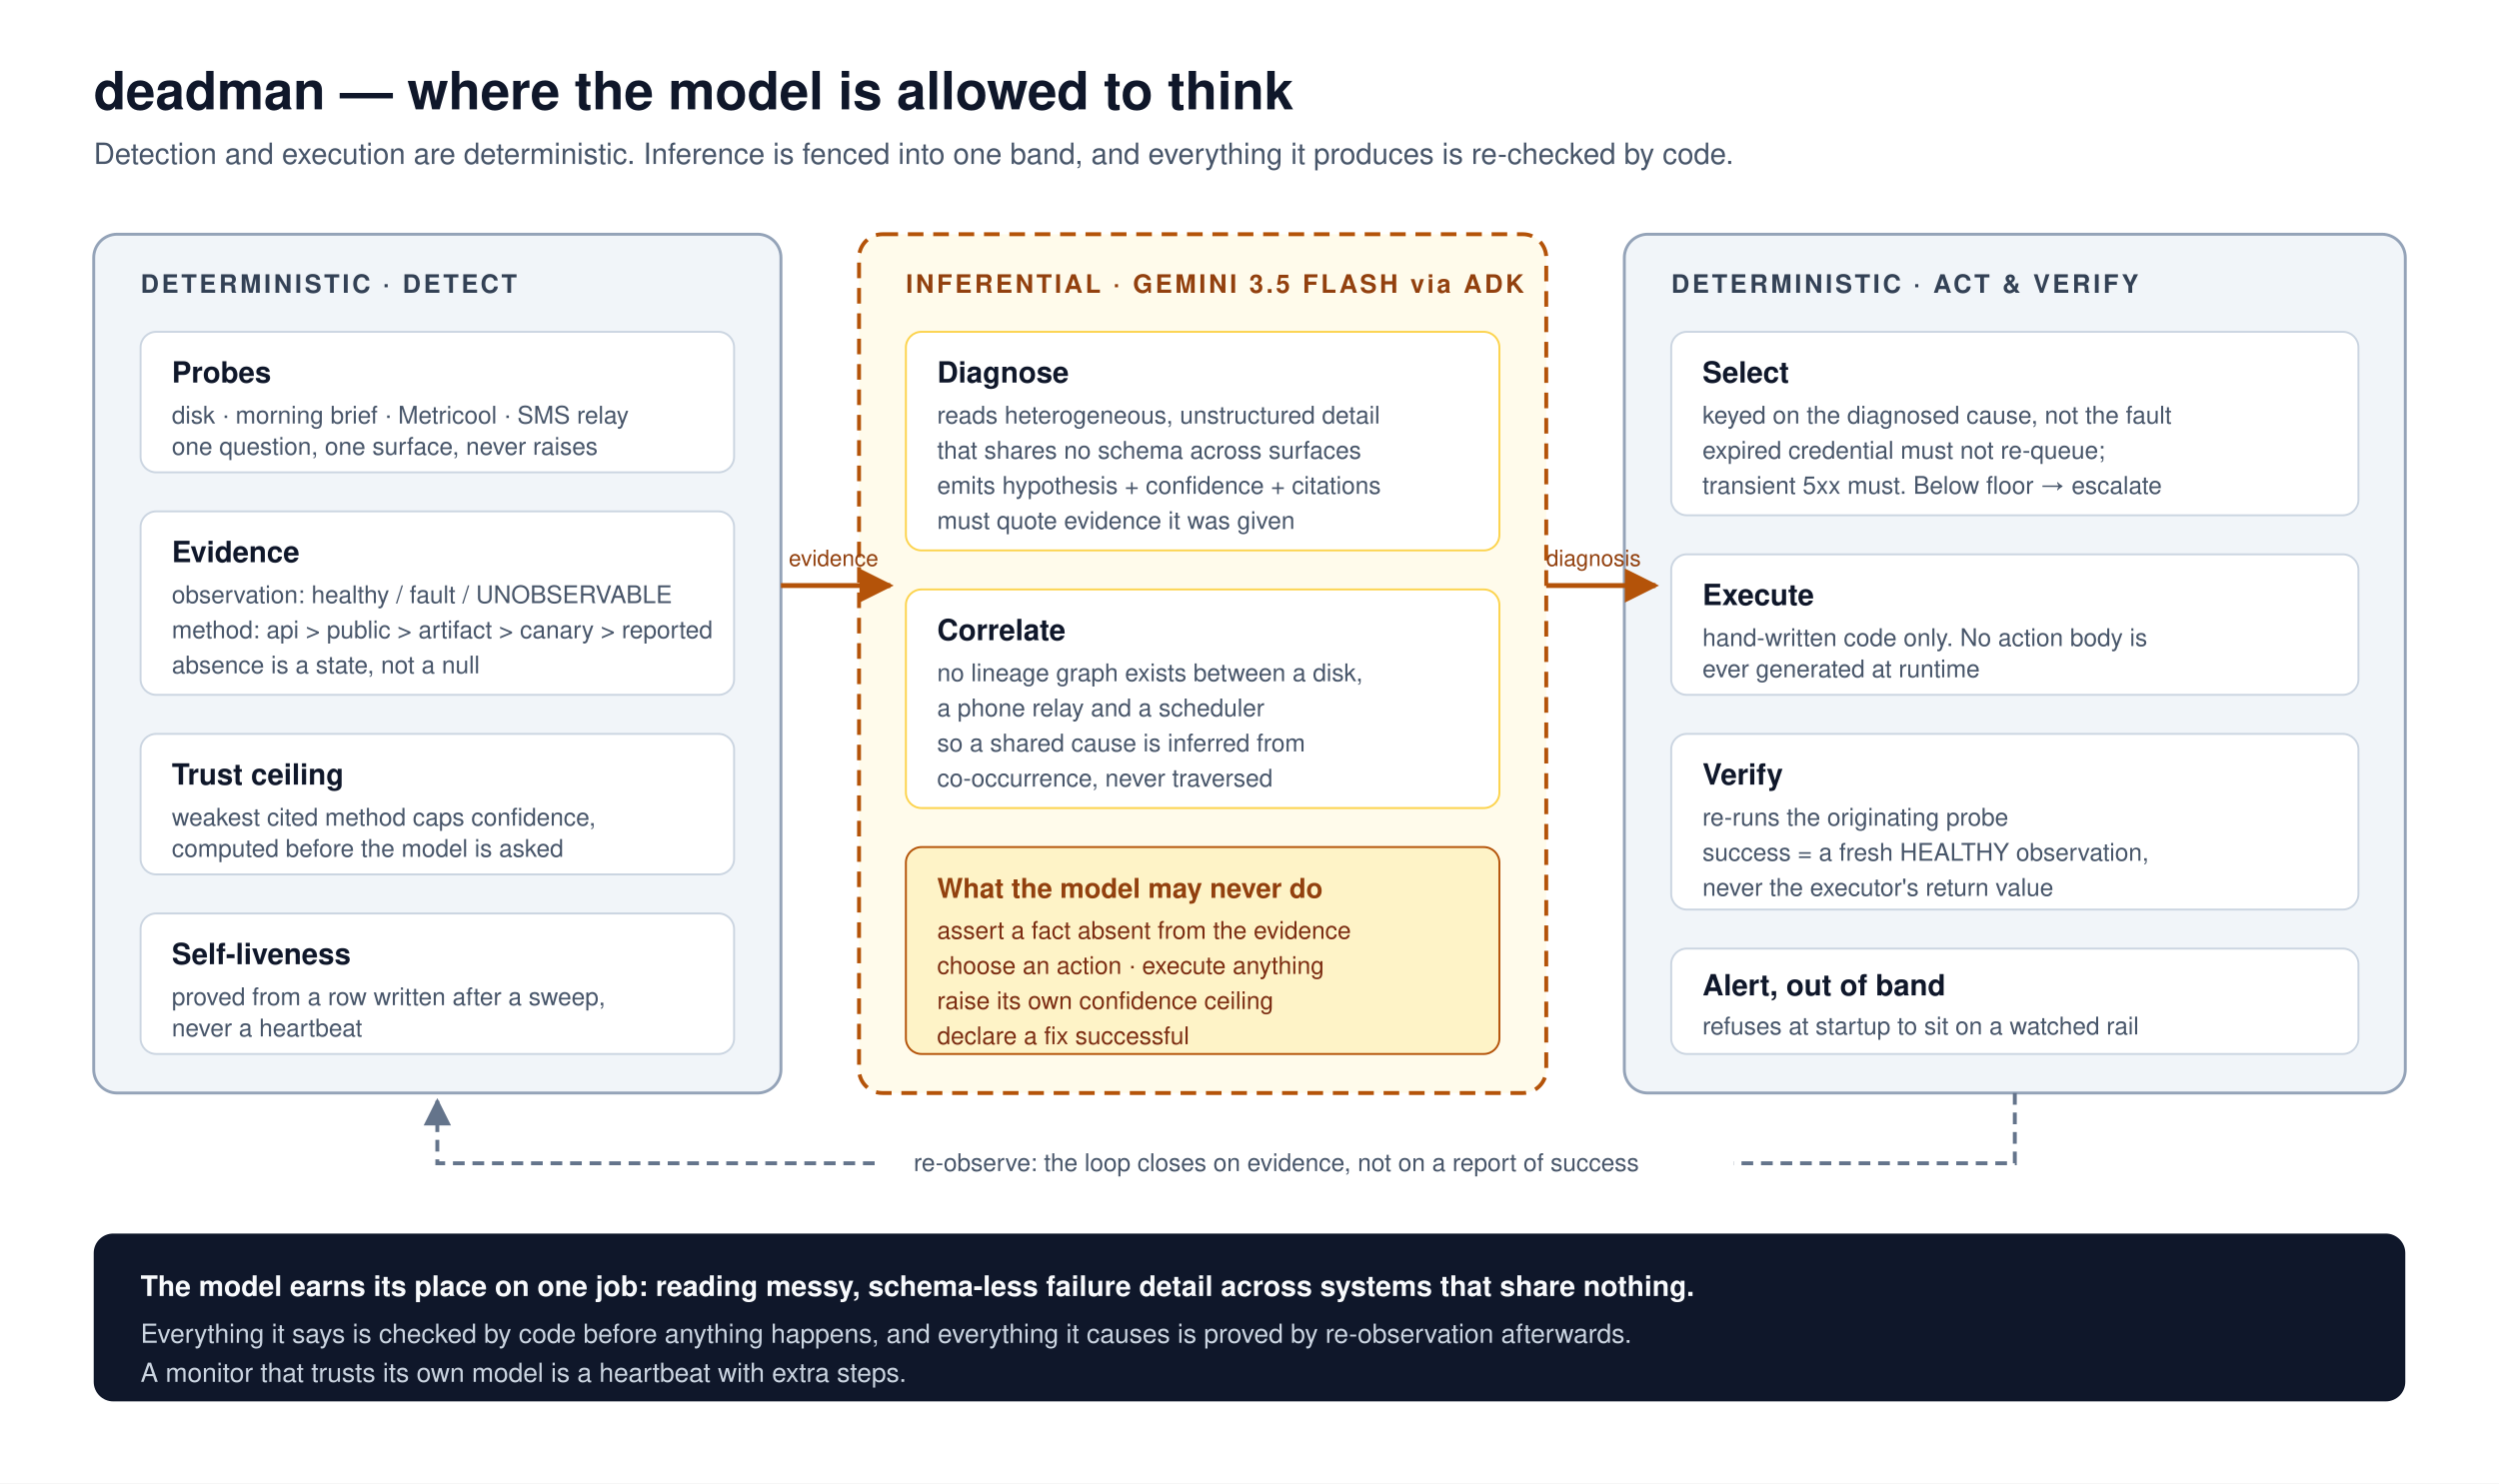
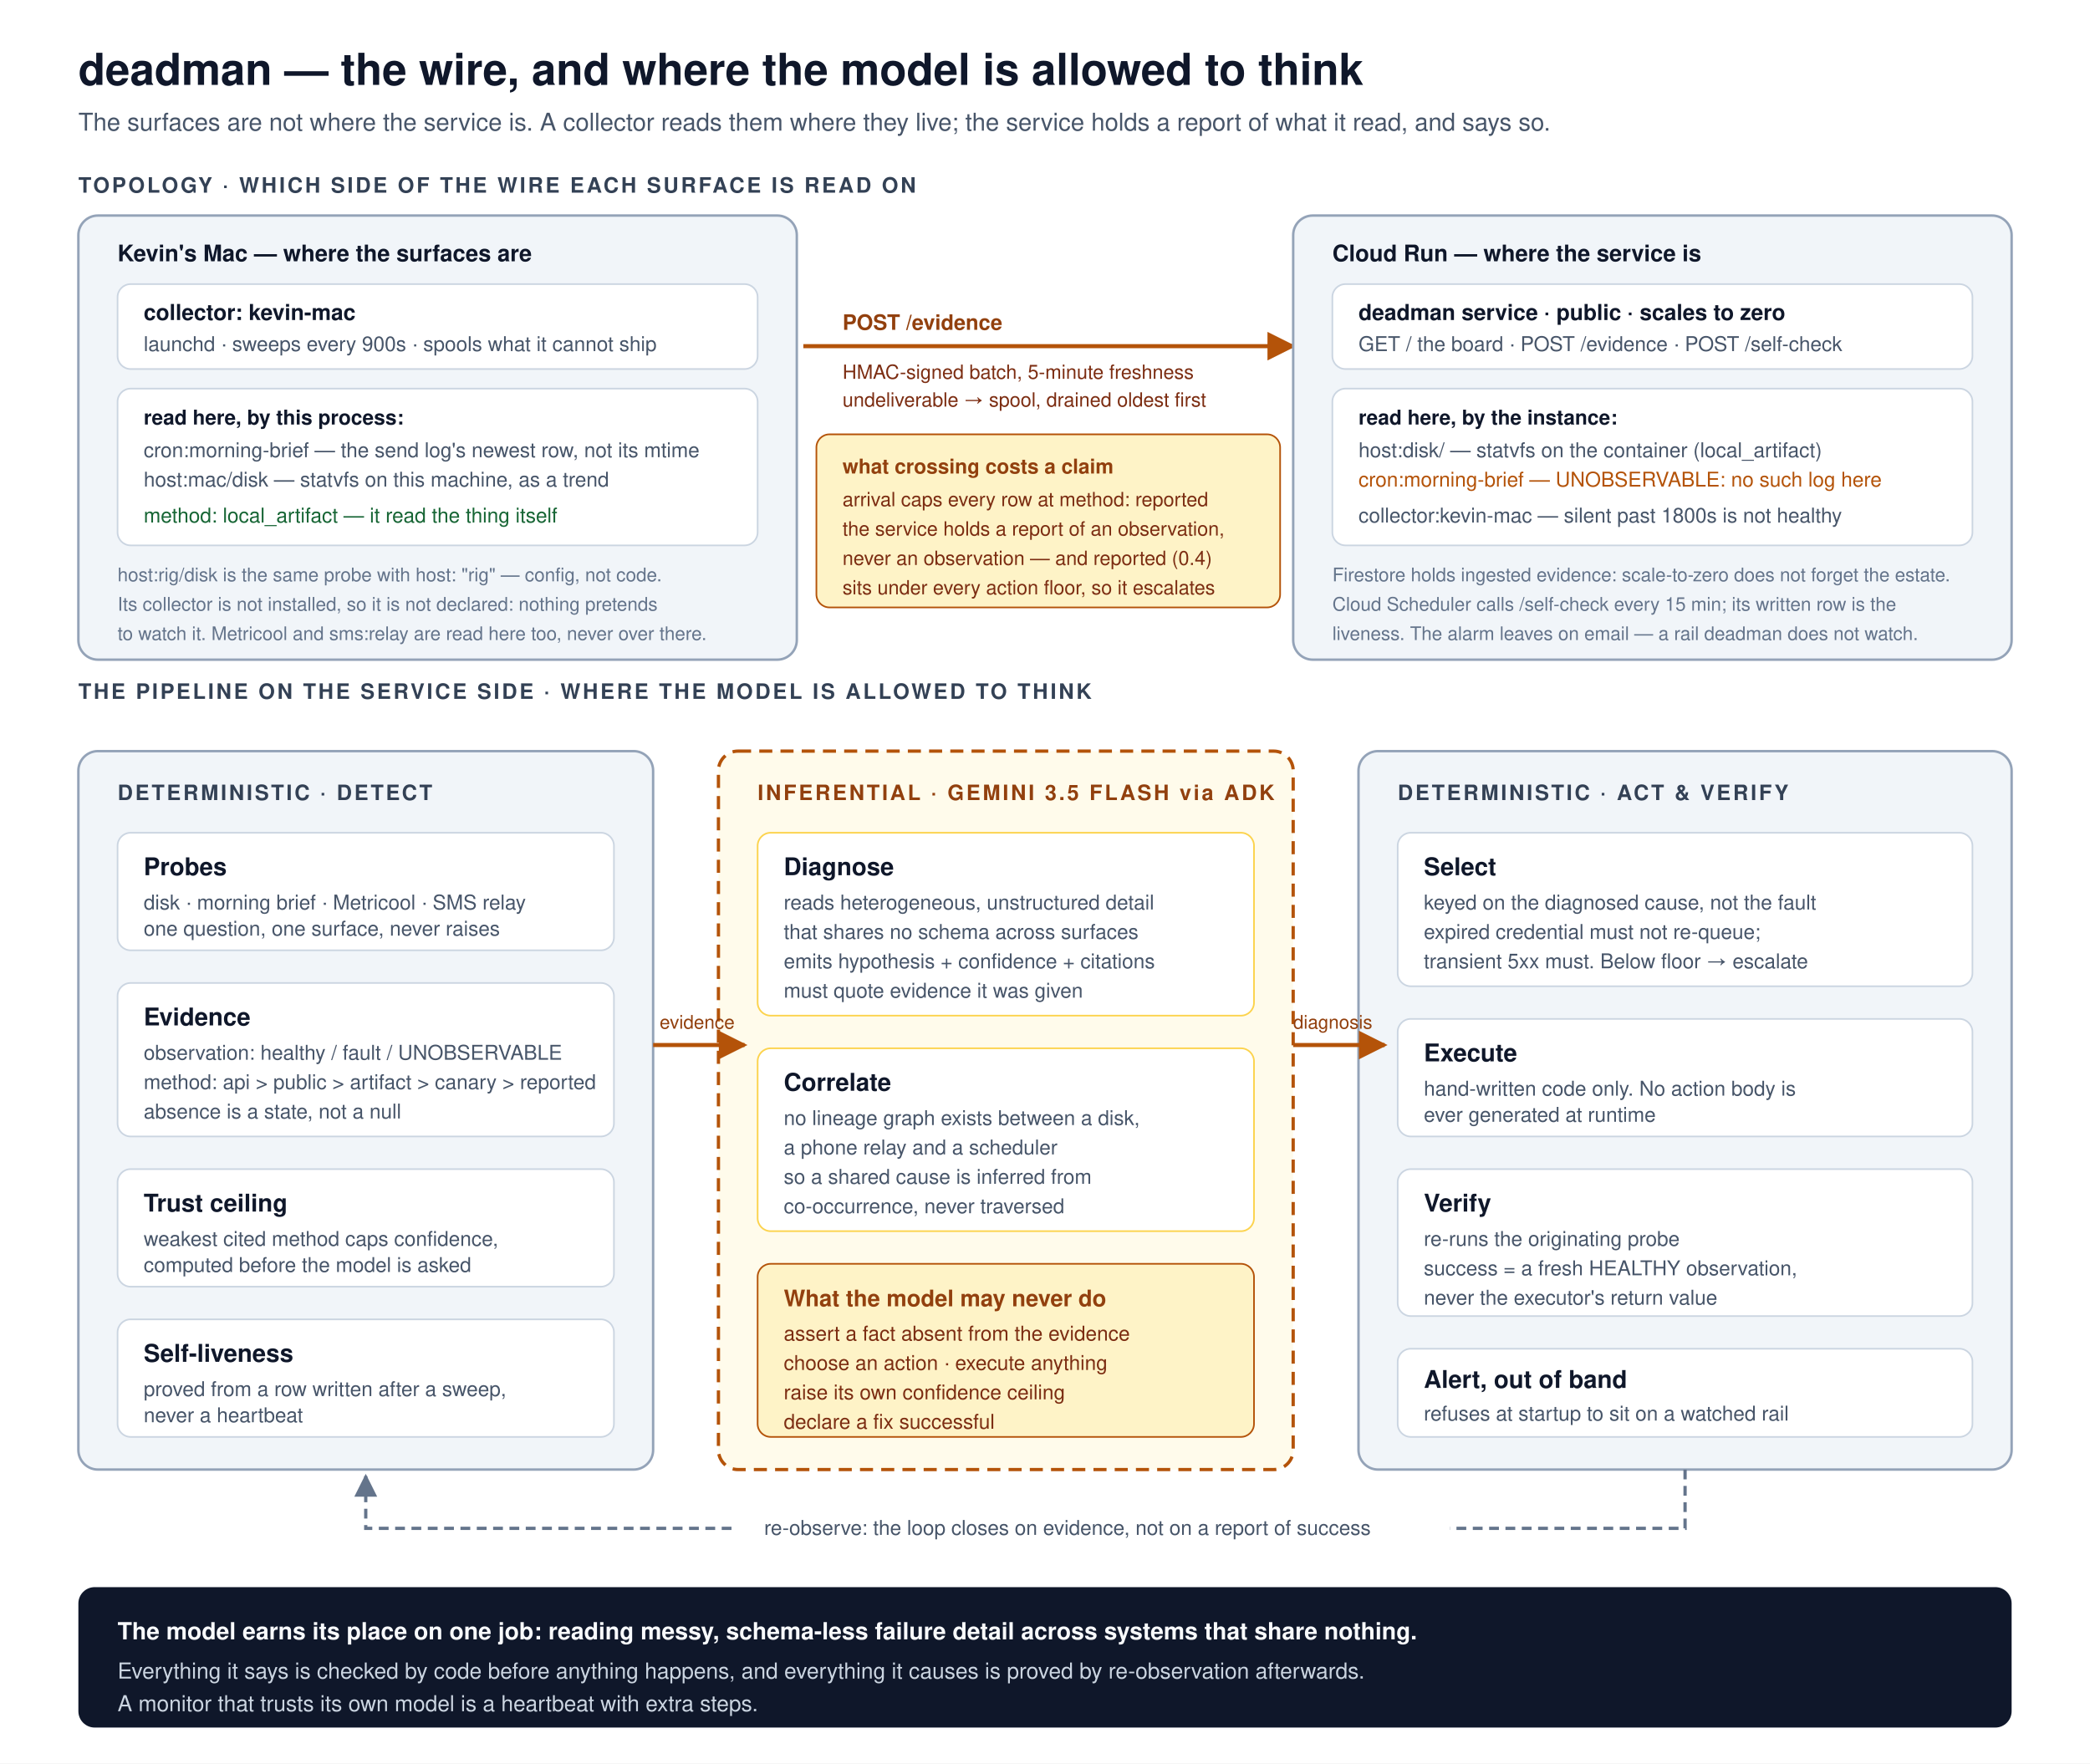
- <svg xmlns="http://www.w3.org/2000/svg" width="1280" height="760" viewBox="0 0 1280 760" font-family="Helvetica Neue, Helvetica, Arial, sans-serif">
+ <svg xmlns="http://www.w3.org/2000/svg" width="1280" height="1080" viewBox="0 0 1280 1080" font-family="Helvetica Neue, Helvetica, Arial, sans-serif">
  <defs>
    <marker id="arrow" viewBox="0 0 10 10" refX="9" refY="5" markerWidth="7" markerHeight="7" orient="auto-start-reverse">
      <path d="M 0 0 L 10 5 L 0 10 z" fill="#64748b" />
    </marker>
    <marker id="arrowAmber" viewBox="0 0 10 10" refX="9" refY="5" markerWidth="7" markerHeight="7" orient="auto-start-reverse">
      <path d="M 0 0 L 10 5 L 0 10 z" fill="#b45309" />
    </marker>
  </defs>
-   <rect width="1280" height="760" fill="#ffffff" />
-   <text x="48" y="56" font-size="27" font-weight="700" fill="#0f172a">deadman — where the model is allowed to think</text>
-   <text x="48" y="84" font-size="15" fill="#475569">Detection and execution are deterministic. Inference is fenced into one band, and everything it produces is re-checked by code.</text>
-   <rect x="48" y="120" width="352" height="440" rx="12" fill="#f1f5f9" stroke="#94a3b8" stroke-width="1.5" />
-   <text x="72" y="150" font-size="13" font-weight="700" fill="#334155" letter-spacing="1.4">DETERMINISTIC · DETECT</text>
-   <rect x="72" y="170" width="304" height="72" rx="8" fill="#ffffff" stroke="#cbd5e1" />
-   <text x="88" y="196" font-size="15" font-weight="600" fill="#0f172a">Probes</text>
-   <text x="88" y="217" font-size="12.5" fill="#475569">disk · morning brief · Metricool · SMS relay</text>
-   <text x="88" y="233" font-size="12.5" fill="#475569">one question, one surface, never raises</text>
-   <rect x="72" y="262" width="304" height="94" rx="8" fill="#ffffff" stroke="#cbd5e1" />
-   <text x="88" y="288" font-size="15" font-weight="600" fill="#0f172a">Evidence</text>
-   <text x="88" y="309" font-size="12.5" fill="#475569">observation: healthy / fault / UNOBSERVABLE</text>
-   <text x="88" y="327" font-size="12.5" fill="#475569">method: api &gt; public &gt; artifact &gt; canary &gt; reported</text>
-   <text x="88" y="345" font-size="12.5" fill="#475569">absence is a state, not a null</text>
-   <rect x="72" y="376" width="304" height="72" rx="8" fill="#ffffff" stroke="#cbd5e1" />
-   <text x="88" y="402" font-size="15" font-weight="600" fill="#0f172a">Trust ceiling</text>
-   <text x="88" y="423" font-size="12.5" fill="#475569">weakest cited method caps confidence,</text>
-   <text x="88" y="439" font-size="12.5" fill="#475569">computed before the model is asked</text>
-   <rect x="72" y="468" width="304" height="72" rx="8" fill="#ffffff" stroke="#cbd5e1" />
-   <text x="88" y="494" font-size="15" font-weight="600" fill="#0f172a">Self-liveness</text>
-   <text x="88" y="515" font-size="12.5" fill="#475569">proved from a row written after a sweep,</text>
-   <text x="88" y="531" font-size="12.5" fill="#475569">never a heartbeat</text>
-   <rect x="440" y="120" width="352" height="440" rx="12" fill="#fffbeb" stroke="#b45309" stroke-width="2" stroke-dasharray="8 5" />
-   <text x="464" y="150" font-size="13" font-weight="700" fill="#92400e" letter-spacing="1.4">INFERENTIAL · GEMINI 3.5 FLASH via ADK</text>
-   <rect x="464" y="170" width="304" height="112" rx="8" fill="#ffffff" stroke="#fcd34d" />
-   <text x="480" y="196" font-size="15" font-weight="600" fill="#0f172a">Diagnose</text>
-   <text x="480" y="217" font-size="12.5" fill="#475569">reads heterogeneous, unstructured detail</text>
-   <text x="480" y="235" font-size="12.5" fill="#475569">that shares no schema across surfaces</text>
-   <text x="480" y="253" font-size="12.5" fill="#475569">emits hypothesis + confidence + citations</text>
-   <text x="480" y="271" font-size="12.5" fill="#475569">must quote evidence it was given</text>
-   <rect x="464" y="302" width="304" height="112" rx="8" fill="#ffffff" stroke="#fcd34d" />
-   <text x="480" y="328" font-size="15" font-weight="600" fill="#0f172a">Correlate</text>
-   <text x="480" y="349" font-size="12.5" fill="#475569">no lineage graph exists between a disk,</text>
-   <text x="480" y="367" font-size="12.5" fill="#475569">a phone relay and a scheduler</text>
-   <text x="480" y="385" font-size="12.5" fill="#475569">so a shared cause is inferred from</text>
-   <text x="480" y="403" font-size="12.5" fill="#475569">co-occurrence, never traversed</text>
-   <rect x="464" y="434" width="304" height="106" rx="8" fill="#fef3c7" stroke="#b45309" />
-   <text x="480" y="460" font-size="14" font-weight="700" fill="#92400e">What the model may never do</text>
-   <text x="480" y="481" font-size="12.5" fill="#7c2d12">assert a fact absent from the evidence</text>
-   <text x="480" y="499" font-size="12.5" fill="#7c2d12">choose an action · execute anything</text>
-   <text x="480" y="517" font-size="12.5" fill="#7c2d12">raise its own confidence ceiling</text>
-   <text x="480" y="535" font-size="12.5" fill="#7c2d12">declare a fix successful</text>
-   <rect x="832" y="120" width="400" height="440" rx="12" fill="#f1f5f9" stroke="#94a3b8" stroke-width="1.5" />
-   <text x="856" y="150" font-size="13" font-weight="700" fill="#334155" letter-spacing="1.4">DETERMINISTIC · ACT &amp; VERIFY</text>
-   <rect x="856" y="170" width="352" height="94" rx="8" fill="#ffffff" stroke="#cbd5e1" />
-   <text x="872" y="196" font-size="15" font-weight="600" fill="#0f172a">Select</text>
-   <text x="872" y="217" font-size="12.5" fill="#475569">keyed on the diagnosed cause, not the fault</text>
-   <text x="872" y="235" font-size="12.5" fill="#475569">expired credential must not re-queue;</text>
-   <text x="872" y="253" font-size="12.5" fill="#475569">transient 5xx must. Below floor → escalate</text>
-   <rect x="856" y="284" width="352" height="72" rx="8" fill="#ffffff" stroke="#cbd5e1" />
-   <text x="872" y="310" font-size="15" font-weight="600" fill="#0f172a">Execute</text>
-   <text x="872" y="331" font-size="12.5" fill="#475569">hand-written code only. No action body is</text>
-   <text x="872" y="347" font-size="12.5" fill="#475569">ever generated at runtime</text>
-   <rect x="856" y="376" width="352" height="90" rx="8" fill="#ffffff" stroke="#cbd5e1" />
-   <text x="872" y="402" font-size="15" font-weight="600" fill="#0f172a">Verify</text>
-   <text x="872" y="423" font-size="12.5" fill="#475569">re-runs the originating probe</text>
-   <text x="872" y="441" font-size="12.5" fill="#475569">success = a fresh HEALTHY observation,</text>
-   <text x="872" y="459" font-size="12.5" fill="#475569">never the executor's return value</text>
-   <rect x="856" y="486" width="352" height="54" rx="8" fill="#ffffff" stroke="#cbd5e1" />
-   <text x="872" y="510" font-size="15" font-weight="600" fill="#0f172a">Alert, out of band</text>
-   <text x="872" y="530" font-size="12.5" fill="#475569">refuses at startup to sit on a watched rail</text>
-   <line x1="400" y1="300" x2="456" y2="300" stroke="#b45309" stroke-width="2.5" marker-end="url(#arrowAmber)" />
-   <text x="404" y="290" font-size="11.5" fill="#92400e">evidence</text>
-   <line x1="792" y1="300" x2="848" y2="300" stroke="#b45309" stroke-width="2.5" marker-end="url(#arrowAmber)" />
-   <text x="792" y="290" font-size="11.5" fill="#92400e">diagnosis</text>
-   <path d="M 1032 560 L 1032 596 L 224 596 L 224 564" fill="none" stroke="#64748b" stroke-width="2" stroke-dasharray="6 4" marker-end="url(#arrow)" />
-   <rect x="448" y="583" width="440" height="24" fill="#ffffff" />
-   <text x="468" y="600" font-size="12.5" fill="#475569">re-observe: the loop closes on evidence, not on a report of success</text>
-   <rect x="48" y="632" width="1184" height="86" rx="10" fill="#0f172a" />
-   <text x="72" y="664" font-size="14.5" font-weight="700" fill="#f8fafc">The model earns its place on one job: reading messy, schema-less failure detail across systems that share nothing.</text>
-   <text x="72" y="688" font-size="13.5" fill="#cbd5e1">Everything it says is checked by code before anything happens, and everything it causes is proved by re-observation afterwards.</text>
-   <text x="72" y="708" font-size="13.5" fill="#cbd5e1">A monitor that trusts its own model is a heartbeat with extra steps.</text>
+   <rect width="1280" height="1080" fill="#ffffff" />
+   <text x="48" y="52" font-size="27" font-weight="700" fill="#0f172a">deadman — the wire, and where the model is allowed to think</text>
+   <text x="48" y="80" font-size="15" fill="#475569">The surfaces are not where the service is. A collector reads them where they live; the service holds a report of what it read, and says so.</text>
+   <text x="48" y="118" font-size="13" font-weight="700" fill="#334155" letter-spacing="1.4">TOPOLOGY · WHICH SIDE OF THE WIRE EACH SURFACE IS READ ON</text>
+   <g id="collector">
+     <rect x="48" y="132" width="440" height="272" rx="12" fill="#f1f5f9" stroke="#94a3b8" stroke-width="1.5" />
+     <text x="72" y="160" font-size="14" font-weight="700" fill="#0f172a">Kevin's Mac — where the surfaces are</text>
+     <rect x="72" y="174" width="392" height="52" rx="8" fill="#ffffff" stroke="#cbd5e1" />
+     <text x="88" y="196" font-size="13.5" font-weight="600" fill="#0f172a">collector: kevin-mac</text>
+     <text x="88" y="215" font-size="12.5" fill="#475569">launchd · sweeps every 900s · spools what it cannot ship</text>
+     <rect x="72" y="238" width="392" height="96" rx="8" fill="#ffffff" stroke="#cbd5e1" />
+     <text x="88" y="260" font-size="12.5" font-weight="600" fill="#0f172a">read here, by this process:</text>
+     <text x="88" y="280" font-size="12.5" fill="#475569">cron:morning-brief — the send log's newest row, not its mtime</text>
+     <text x="88" y="298" font-size="12.5" fill="#475569">host:mac/disk — statvfs on this machine, as a trend</text>
+     <text x="88" y="320" font-size="12.5" fill="#166534">method: local_artifact — it read the thing itself</text>
+     <text x="72" y="356" font-size="11.5" fill="#64748b">host:rig/disk is the same probe with host: "rig" — config, not code.</text>
+     <text x="72" y="374" font-size="11.5" fill="#64748b">Its collector is not installed, so it is not declared: nothing pretends</text>
+     <text x="72" y="392" font-size="11.5" fill="#64748b">to watch it. Metricool and sms:relay are read here too, never over there.</text>
+   </g>
+   <g id="wire">
+     <line x1="492" y1="212" x2="792" y2="212" stroke="#b45309" stroke-width="2.5" marker-end="url(#arrowAmber)" />
+     <text x="516" y="202" font-size="13" font-weight="600" fill="#92400e">POST /evidence</text>
+     <text x="516" y="232" font-size="12" fill="#7c2d12">HMAC-signed batch, 5-minute freshness</text>
+     <text x="516" y="249" font-size="12" fill="#7c2d12">undeliverable → spool, drained oldest first</text>
+     <rect x="500" y="266" width="284" height="106" rx="8" fill="#fef3c7" stroke="#b45309" />
+     <text x="516" y="290" font-size="12.5" font-weight="700" fill="#92400e">what crossing costs a claim</text>
+     <text x="516" y="310" font-size="12" fill="#7c2d12">arrival caps every row at method: reported</text>
+     <text x="516" y="328" font-size="12" fill="#7c2d12">the service holds a report of an observation,</text>
+     <text x="516" y="346" font-size="12" fill="#7c2d12">never an observation — and reported (0.4)</text>
+     <text x="516" y="364" font-size="12" fill="#7c2d12">sits under every action floor, so it escalates</text>
+   </g>
+   <g id="service">
+     <rect x="792" y="132" width="440" height="272" rx="12" fill="#f1f5f9" stroke="#94a3b8" stroke-width="1.5" />
+     <text x="816" y="160" font-size="14" font-weight="700" fill="#0f172a">Cloud Run — where the service is</text>
+     <rect x="816" y="174" width="392" height="52" rx="8" fill="#ffffff" stroke="#cbd5e1" />
+     <text x="832" y="196" font-size="13.5" font-weight="600" fill="#0f172a">deadman service · public · scales to zero</text>
+     <text x="832" y="215" font-size="12.5" fill="#475569">GET / the board · POST /evidence · POST /self-check</text>
+     <rect x="816" y="238" width="392" height="96" rx="8" fill="#ffffff" stroke="#cbd5e1" />
+     <text x="832" y="260" font-size="12.5" font-weight="600" fill="#0f172a">read here, by the instance:</text>
+     <text x="832" y="280" font-size="12.5" fill="#475569">host:disk/ — statvfs on the container (local_artifact)</text>
+     <text x="832" y="298" font-size="12.5" fill="#b45309">cron:morning-brief — UNOBSERVABLE: no such log here</text>
+     <text x="832" y="320" font-size="12.5" fill="#475569">collector:kevin-mac — silent past 1800s is not healthy</text>
+     <text x="816" y="356" font-size="11.5" fill="#64748b">Firestore holds ingested evidence: scale-to-zero does not forget the estate.</text>
+     <text x="816" y="374" font-size="11.5" fill="#64748b">Cloud Scheduler calls /self-check every 15 min; its written row is the</text>
+     <text x="816" y="392" font-size="11.5" fill="#64748b">liveness. The alarm leaves on email — a rail deadman does not watch.</text>
+   </g>
+   <text x="48" y="428" font-size="13" font-weight="700" fill="#334155" letter-spacing="1.4">THE PIPELINE ON THE SERVICE SIDE · WHERE THE MODEL IS ALLOWED TO THINK</text>
+   <g id="pipeline" transform="translate(0,340)">
+     <rect x="48" y="120" width="352" height="440" rx="12" fill="#f1f5f9" stroke="#94a3b8" stroke-width="1.5" />
+     <text x="72" y="150" font-size="13" font-weight="700" fill="#334155" letter-spacing="1.4">DETERMINISTIC · DETECT</text>
+     <rect x="72" y="170" width="304" height="72" rx="8" fill="#ffffff" stroke="#cbd5e1" />
+     <text x="88" y="196" font-size="15" font-weight="600" fill="#0f172a">Probes</text>
+     <text x="88" y="217" font-size="12.5" fill="#475569">disk · morning brief · Metricool · SMS relay</text>
+     <text x="88" y="233" font-size="12.5" fill="#475569">one question, one surface, never raises</text>
+     <rect x="72" y="262" width="304" height="94" rx="8" fill="#ffffff" stroke="#cbd5e1" />
+     <text x="88" y="288" font-size="15" font-weight="600" fill="#0f172a">Evidence</text>
+     <text x="88" y="309" font-size="12.5" fill="#475569">observation: healthy / fault / UNOBSERVABLE</text>
+     <text x="88" y="327" font-size="12.5" fill="#475569">method: api &gt; public &gt; artifact &gt; canary &gt; reported</text>
+     <text x="88" y="345" font-size="12.5" fill="#475569">absence is a state, not a null</text>
+     <rect x="72" y="376" width="304" height="72" rx="8" fill="#ffffff" stroke="#cbd5e1" />
+     <text x="88" y="402" font-size="15" font-weight="600" fill="#0f172a">Trust ceiling</text>
+     <text x="88" y="423" font-size="12.5" fill="#475569">weakest cited method caps confidence,</text>
+     <text x="88" y="439" font-size="12.5" fill="#475569">computed before the model is asked</text>
+     <rect x="72" y="468" width="304" height="72" rx="8" fill="#ffffff" stroke="#cbd5e1" />
+     <text x="88" y="494" font-size="15" font-weight="600" fill="#0f172a">Self-liveness</text>
+     <text x="88" y="515" font-size="12.5" fill="#475569">proved from a row written after a sweep,</text>
+     <text x="88" y="531" font-size="12.5" fill="#475569">never a heartbeat</text>
+     <rect x="440" y="120" width="352" height="440" rx="12" fill="#fffbeb" stroke="#b45309" stroke-width="2" stroke-dasharray="8 5" />
+     <text x="464" y="150" font-size="13" font-weight="700" fill="#92400e" letter-spacing="1.4">INFERENTIAL · GEMINI 3.5 FLASH via ADK</text>
+     <rect x="464" y="170" width="304" height="112" rx="8" fill="#ffffff" stroke="#fcd34d" />
+     <text x="480" y="196" font-size="15" font-weight="600" fill="#0f172a">Diagnose</text>
+     <text x="480" y="217" font-size="12.5" fill="#475569">reads heterogeneous, unstructured detail</text>
+     <text x="480" y="235" font-size="12.5" fill="#475569">that shares no schema across surfaces</text>
+     <text x="480" y="253" font-size="12.5" fill="#475569">emits hypothesis + confidence + citations</text>
+     <text x="480" y="271" font-size="12.5" fill="#475569">must quote evidence it was given</text>
+     <rect x="464" y="302" width="304" height="112" rx="8" fill="#ffffff" stroke="#fcd34d" />
+     <text x="480" y="328" font-size="15" font-weight="600" fill="#0f172a">Correlate</text>
+     <text x="480" y="349" font-size="12.5" fill="#475569">no lineage graph exists between a disk,</text>
+     <text x="480" y="367" font-size="12.5" fill="#475569">a phone relay and a scheduler</text>
+     <text x="480" y="385" font-size="12.5" fill="#475569">so a shared cause is inferred from</text>
+     <text x="480" y="403" font-size="12.5" fill="#475569">co-occurrence, never traversed</text>
+     <rect x="464" y="434" width="304" height="106" rx="8" fill="#fef3c7" stroke="#b45309" />
+     <text x="480" y="460" font-size="14" font-weight="700" fill="#92400e">What the model may never do</text>
+     <text x="480" y="481" font-size="12.5" fill="#7c2d12">assert a fact absent from the evidence</text>
+     <text x="480" y="499" font-size="12.5" fill="#7c2d12">choose an action · execute anything</text>
+     <text x="480" y="517" font-size="12.5" fill="#7c2d12">raise its own confidence ceiling</text>
+     <text x="480" y="535" font-size="12.5" fill="#7c2d12">declare a fix successful</text>
+     <rect x="832" y="120" width="400" height="440" rx="12" fill="#f1f5f9" stroke="#94a3b8" stroke-width="1.5" />
+     <text x="856" y="150" font-size="13" font-weight="700" fill="#334155" letter-spacing="1.4">DETERMINISTIC · ACT &amp; VERIFY</text>
+     <rect x="856" y="170" width="352" height="94" rx="8" fill="#ffffff" stroke="#cbd5e1" />
+     <text x="872" y="196" font-size="15" font-weight="600" fill="#0f172a">Select</text>
+     <text x="872" y="217" font-size="12.5" fill="#475569">keyed on the diagnosed cause, not the fault</text>
+     <text x="872" y="235" font-size="12.5" fill="#475569">expired credential must not re-queue;</text>
+     <text x="872" y="253" font-size="12.5" fill="#475569">transient 5xx must. Below floor → escalate</text>
+     <rect x="856" y="284" width="352" height="72" rx="8" fill="#ffffff" stroke="#cbd5e1" />
+     <text x="872" y="310" font-size="15" font-weight="600" fill="#0f172a">Execute</text>
+     <text x="872" y="331" font-size="12.5" fill="#475569">hand-written code only. No action body is</text>
+     <text x="872" y="347" font-size="12.5" fill="#475569">ever generated at runtime</text>
+     <rect x="856" y="376" width="352" height="90" rx="8" fill="#ffffff" stroke="#cbd5e1" />
+     <text x="872" y="402" font-size="15" font-weight="600" fill="#0f172a">Verify</text>
+     <text x="872" y="423" font-size="12.5" fill="#475569">re-runs the originating probe</text>
+     <text x="872" y="441" font-size="12.5" fill="#475569">success = a fresh HEALTHY observation,</text>
+     <text x="872" y="459" font-size="12.5" fill="#475569">never the executor's return value</text>
+     <rect x="856" y="486" width="352" height="54" rx="8" fill="#ffffff" stroke="#cbd5e1" />
+     <text x="872" y="510" font-size="15" font-weight="600" fill="#0f172a">Alert, out of band</text>
+     <text x="872" y="530" font-size="12.5" fill="#475569">refuses at startup to sit on a watched rail</text>
+     <line x1="400" y1="300" x2="456" y2="300" stroke="#b45309" stroke-width="2.5" marker-end="url(#arrowAmber)" />
+     <text x="404" y="290" font-size="11.5" fill="#92400e">evidence</text>
+     <line x1="792" y1="300" x2="848" y2="300" stroke="#b45309" stroke-width="2.5" marker-end="url(#arrowAmber)" />
+     <text x="792" y="290" font-size="11.5" fill="#92400e">diagnosis</text>
+     <path d="M 1032 560 L 1032 596 L 224 596 L 224 564" fill="none" stroke="#64748b" stroke-width="2" stroke-dasharray="6 4" marker-end="url(#arrow)" />
+     <rect x="448" y="583" width="440" height="24" fill="#ffffff" />
+     <text x="468" y="600" font-size="12.5" fill="#475569">re-observe: the loop closes on evidence, not on a report of success</text>
+     <rect x="48" y="632" width="1184" height="86" rx="10" fill="#0f172a" />
+     <text x="72" y="664" font-size="14.5" font-weight="700" fill="#f8fafc">The model earns its place on one job: reading messy, schema-less failure detail across systems that share nothing.</text>
+     <text x="72" y="688" font-size="13.5" fill="#cbd5e1">Everything it says is checked by code before anything happens, and everything it causes is proved by re-observation afterwards.</text>
+     <text x="72" y="708" font-size="13.5" fill="#cbd5e1">A monitor that trusts its own model is a heartbeat with extra steps.</text>
+   </g>
</svg>
